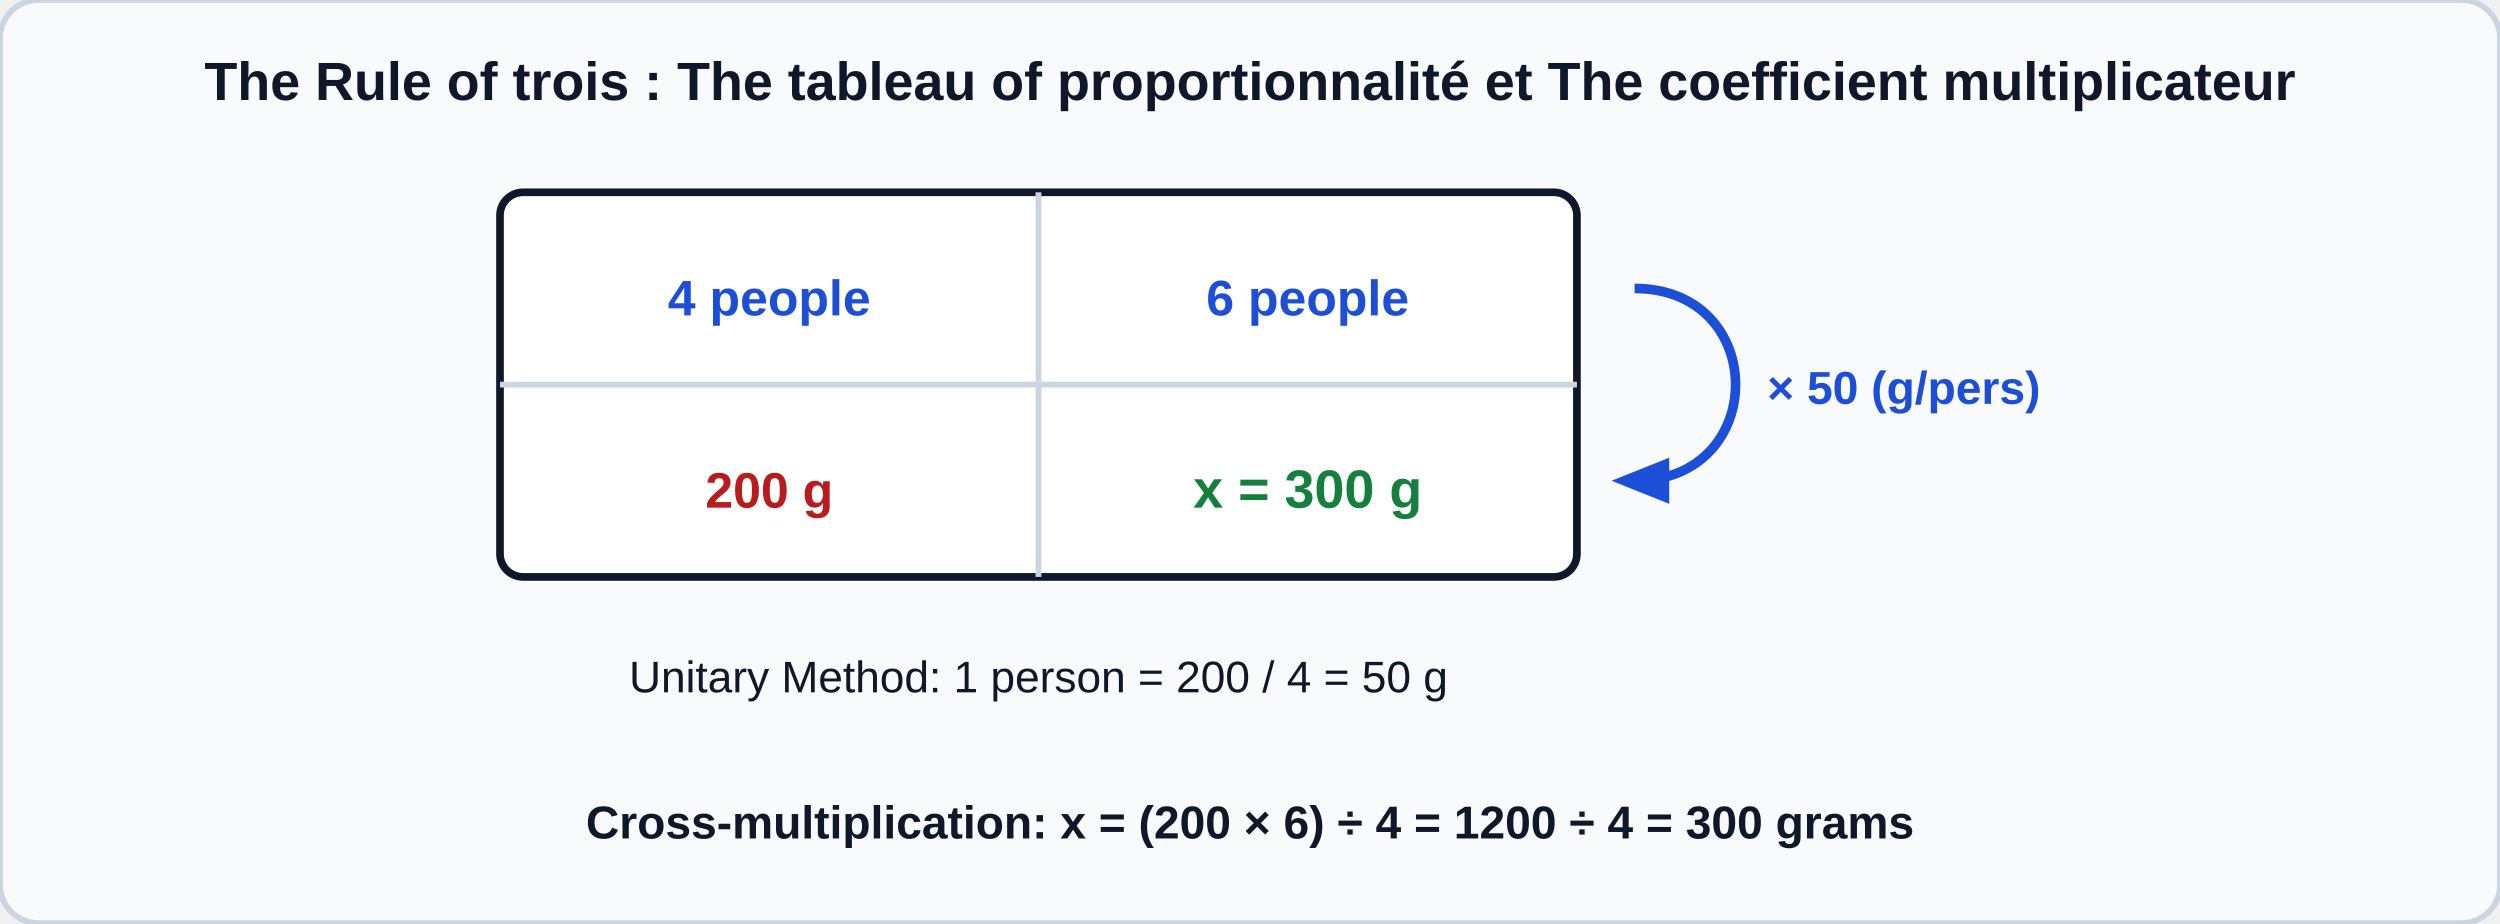
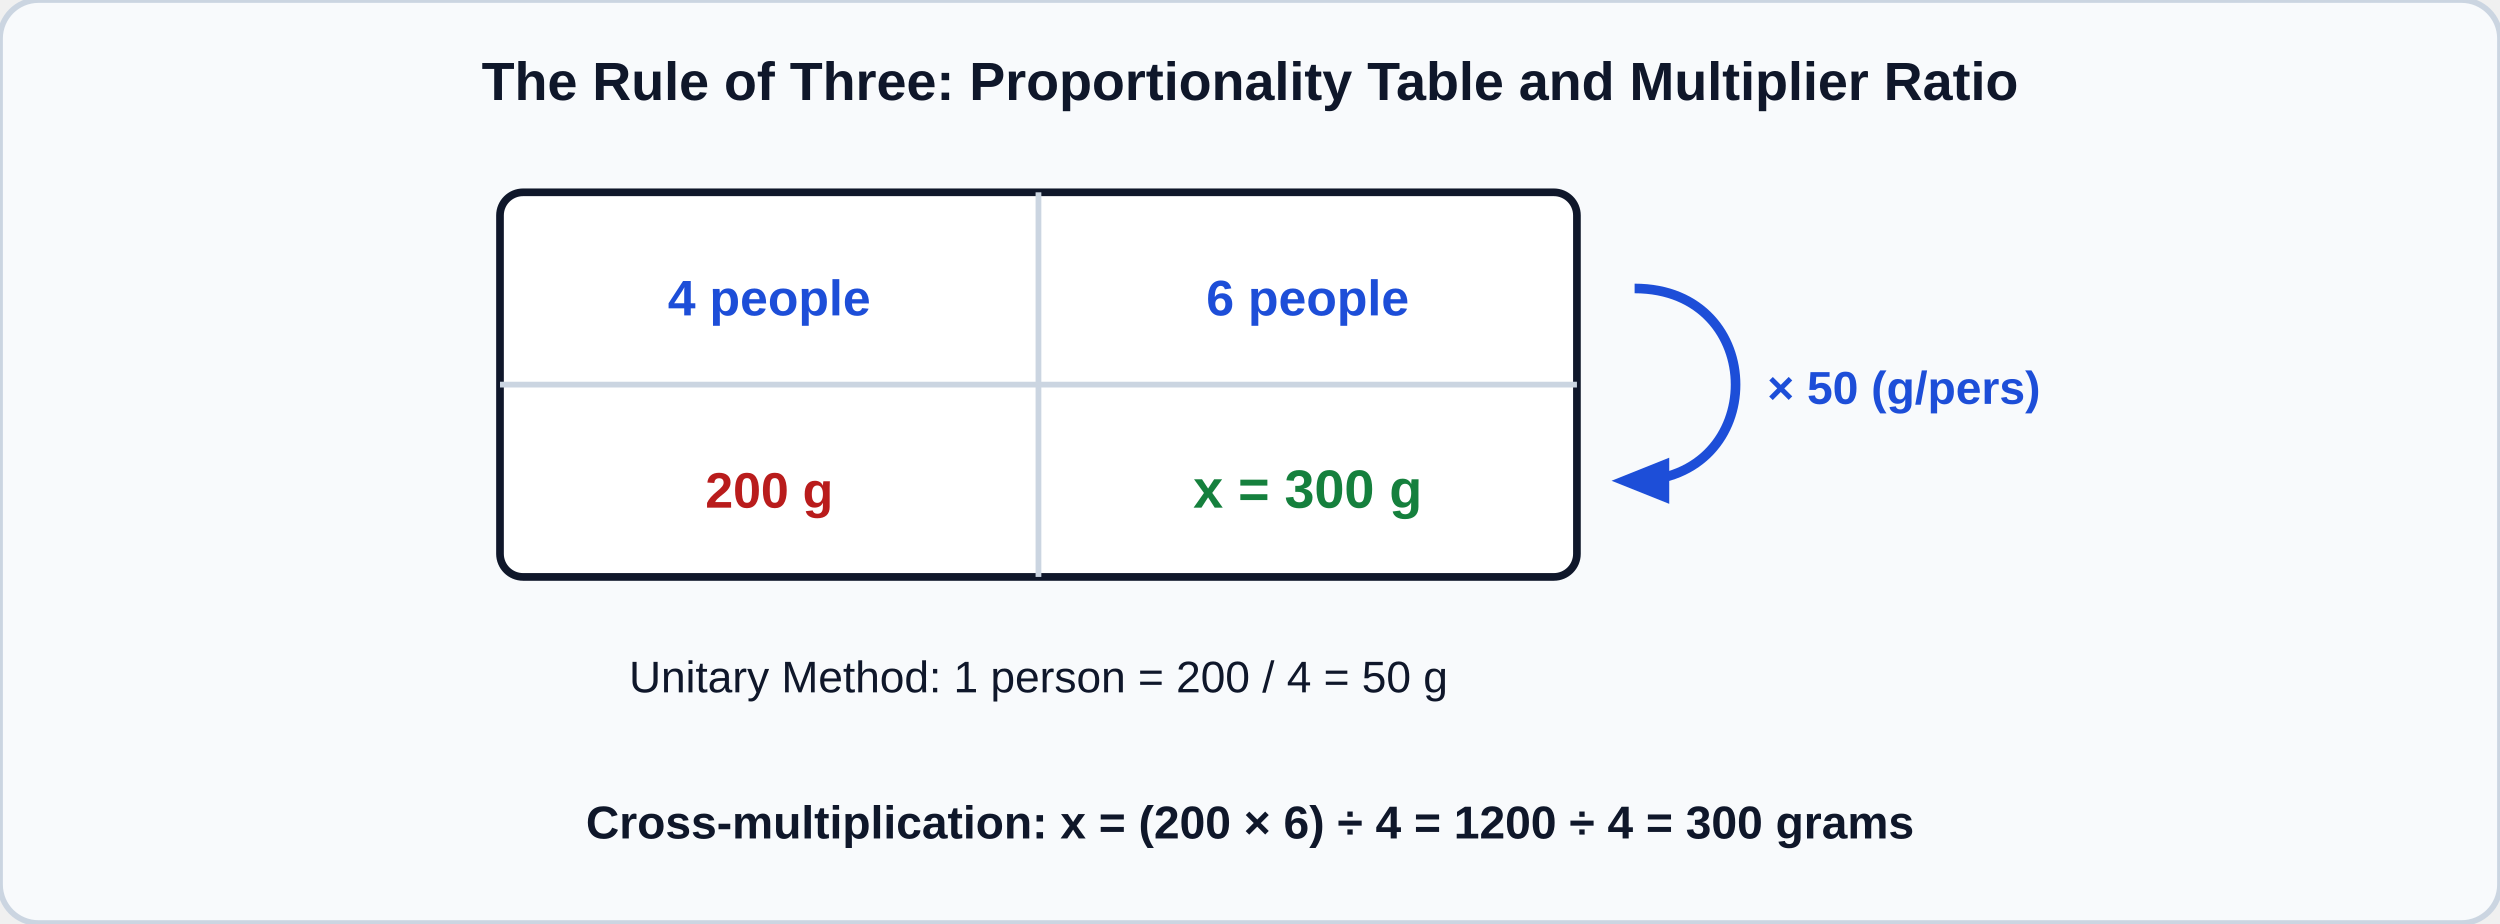
<svg xmlns="http://www.w3.org/2000/svg" viewBox="0 0 650 240" width="100%" height="240">
  <defs>
    <marker id="arr-blue14" viewBox="0 0 10 10" refX="6" refY="5" markerWidth="6" markerHeight="6" orient="auto-start-reverse">
      <path d="M 0 1 L 10 5 L 0 9 z" fill="#1d4ed8" />
    </marker>
  </defs>
  <rect width="650" height="240" fill="#f8fafc" rx="10" stroke="#cbd5e1" stroke-width="1.5" />
-   <text x="325" y="26" font-family="Liberation Sans, sans-serif" font-size="14" font-weight="bold" fill="#0f172a" text-anchor="middle">The Rule of trois : The tableau of proportionnalité et The coefficient multiplicateur</text>
+   <text x="325" y="26" font-family="Liberation Sans, sans-serif" font-size="14" font-weight="bold" fill="#0f172a" text-anchor="middle">The Rule of Three: Proportionality Table and Multiplier Ratio</text>
  <g transform="translate(130, 50)" font-family="Liberation Sans, sans-serif">
    <rect width="280" height="100" rx="6" fill="#ffffff" stroke="#0f172a" stroke-width="2" />
    <line x1="0" y1="50" x2="280" y2="50" stroke="#cbd5e1" stroke-width="1.5" />
    <line x1="140" y1="0" x2="140" y2="100" stroke="#cbd5e1" stroke-width="1.5" />
    <text x="70" y="32" font-size="13" font-weight="bold" fill="#1d4ed8" text-anchor="middle">4 people</text>
    <text x="210" y="32" font-size="13" font-weight="bold" fill="#1d4ed8" text-anchor="middle">6 people</text>
    <text x="70" y="82" font-size="13" font-weight="bold" fill="#b91c1c" text-anchor="middle">200 g</text>
    <text x="210" y="82" font-size="14" font-weight="bold" fill="#15803d" text-anchor="middle">x = 300 g</text>
    <path d="M 295 25 C 330 25, 330 75, 295 75" fill="none" stroke="#1d4ed8" stroke-width="2.5" marker-end="url(#arr-blue14)" />
    <text x="365" y="55" font-size="12" font-weight="bold" fill="#1d4ed8" text-anchor="middle">× 50 (g/pers)</text>
    <text x="140" y="130" font-size="11.5" fill="#0f172a" text-anchor="middle">Unitary Method: 1 person = 200 / 4 = 50 g</text>
  </g>
  <text x="325" y="218" font-family="Liberation Sans, sans-serif" font-size="12" font-weight="bold" fill="#0f172a" text-anchor="middle">Cross-multiplication: x = (200 × 6) ÷ 4 = 1200 ÷ 4 = 300 grams</text>
</svg>
